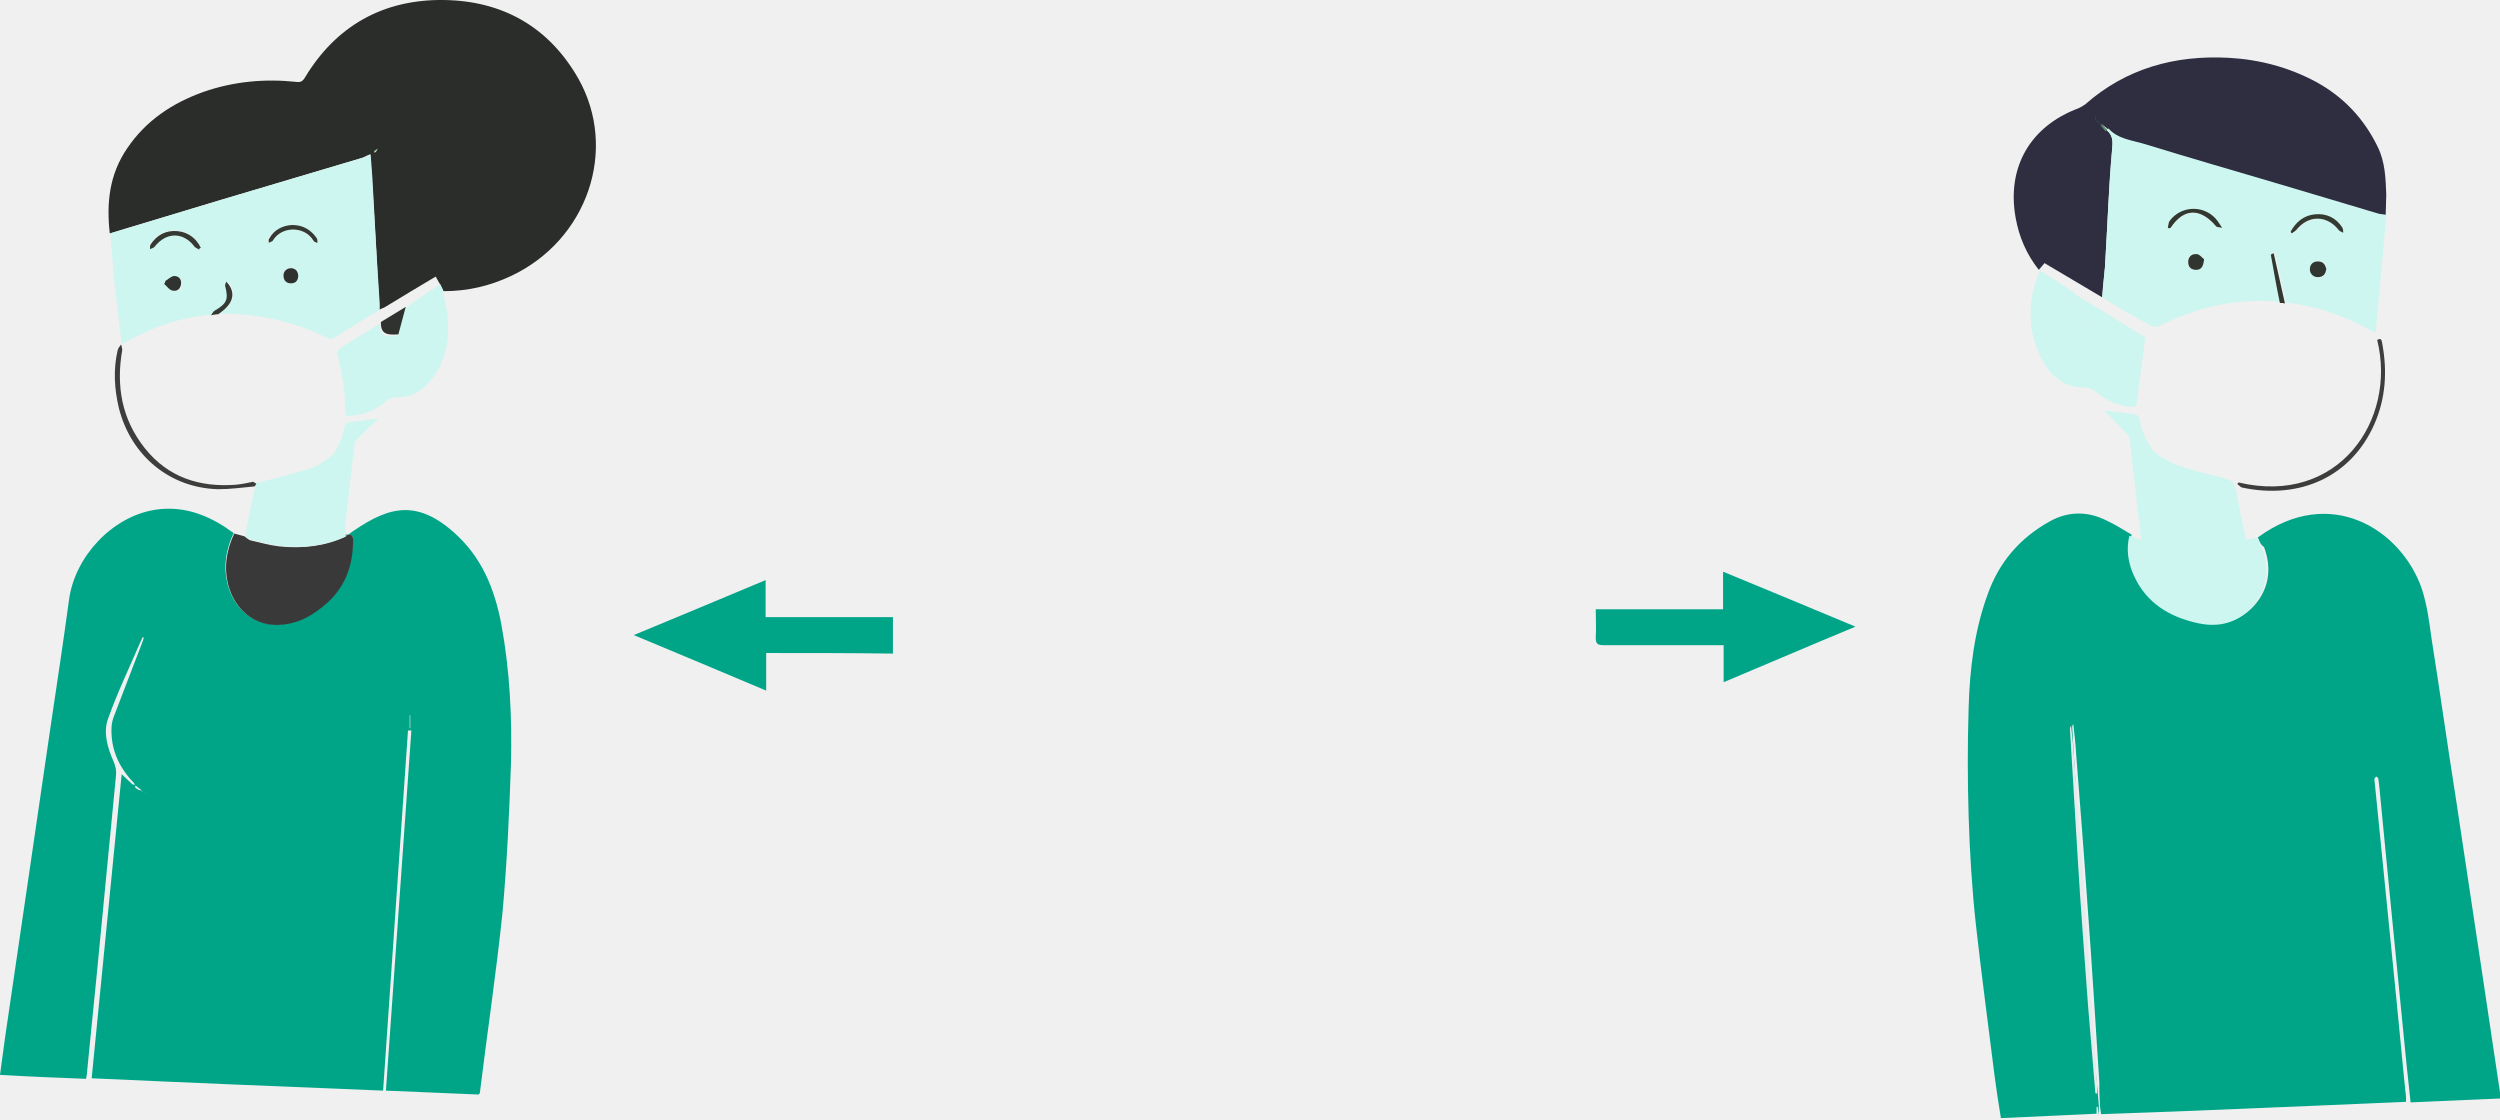
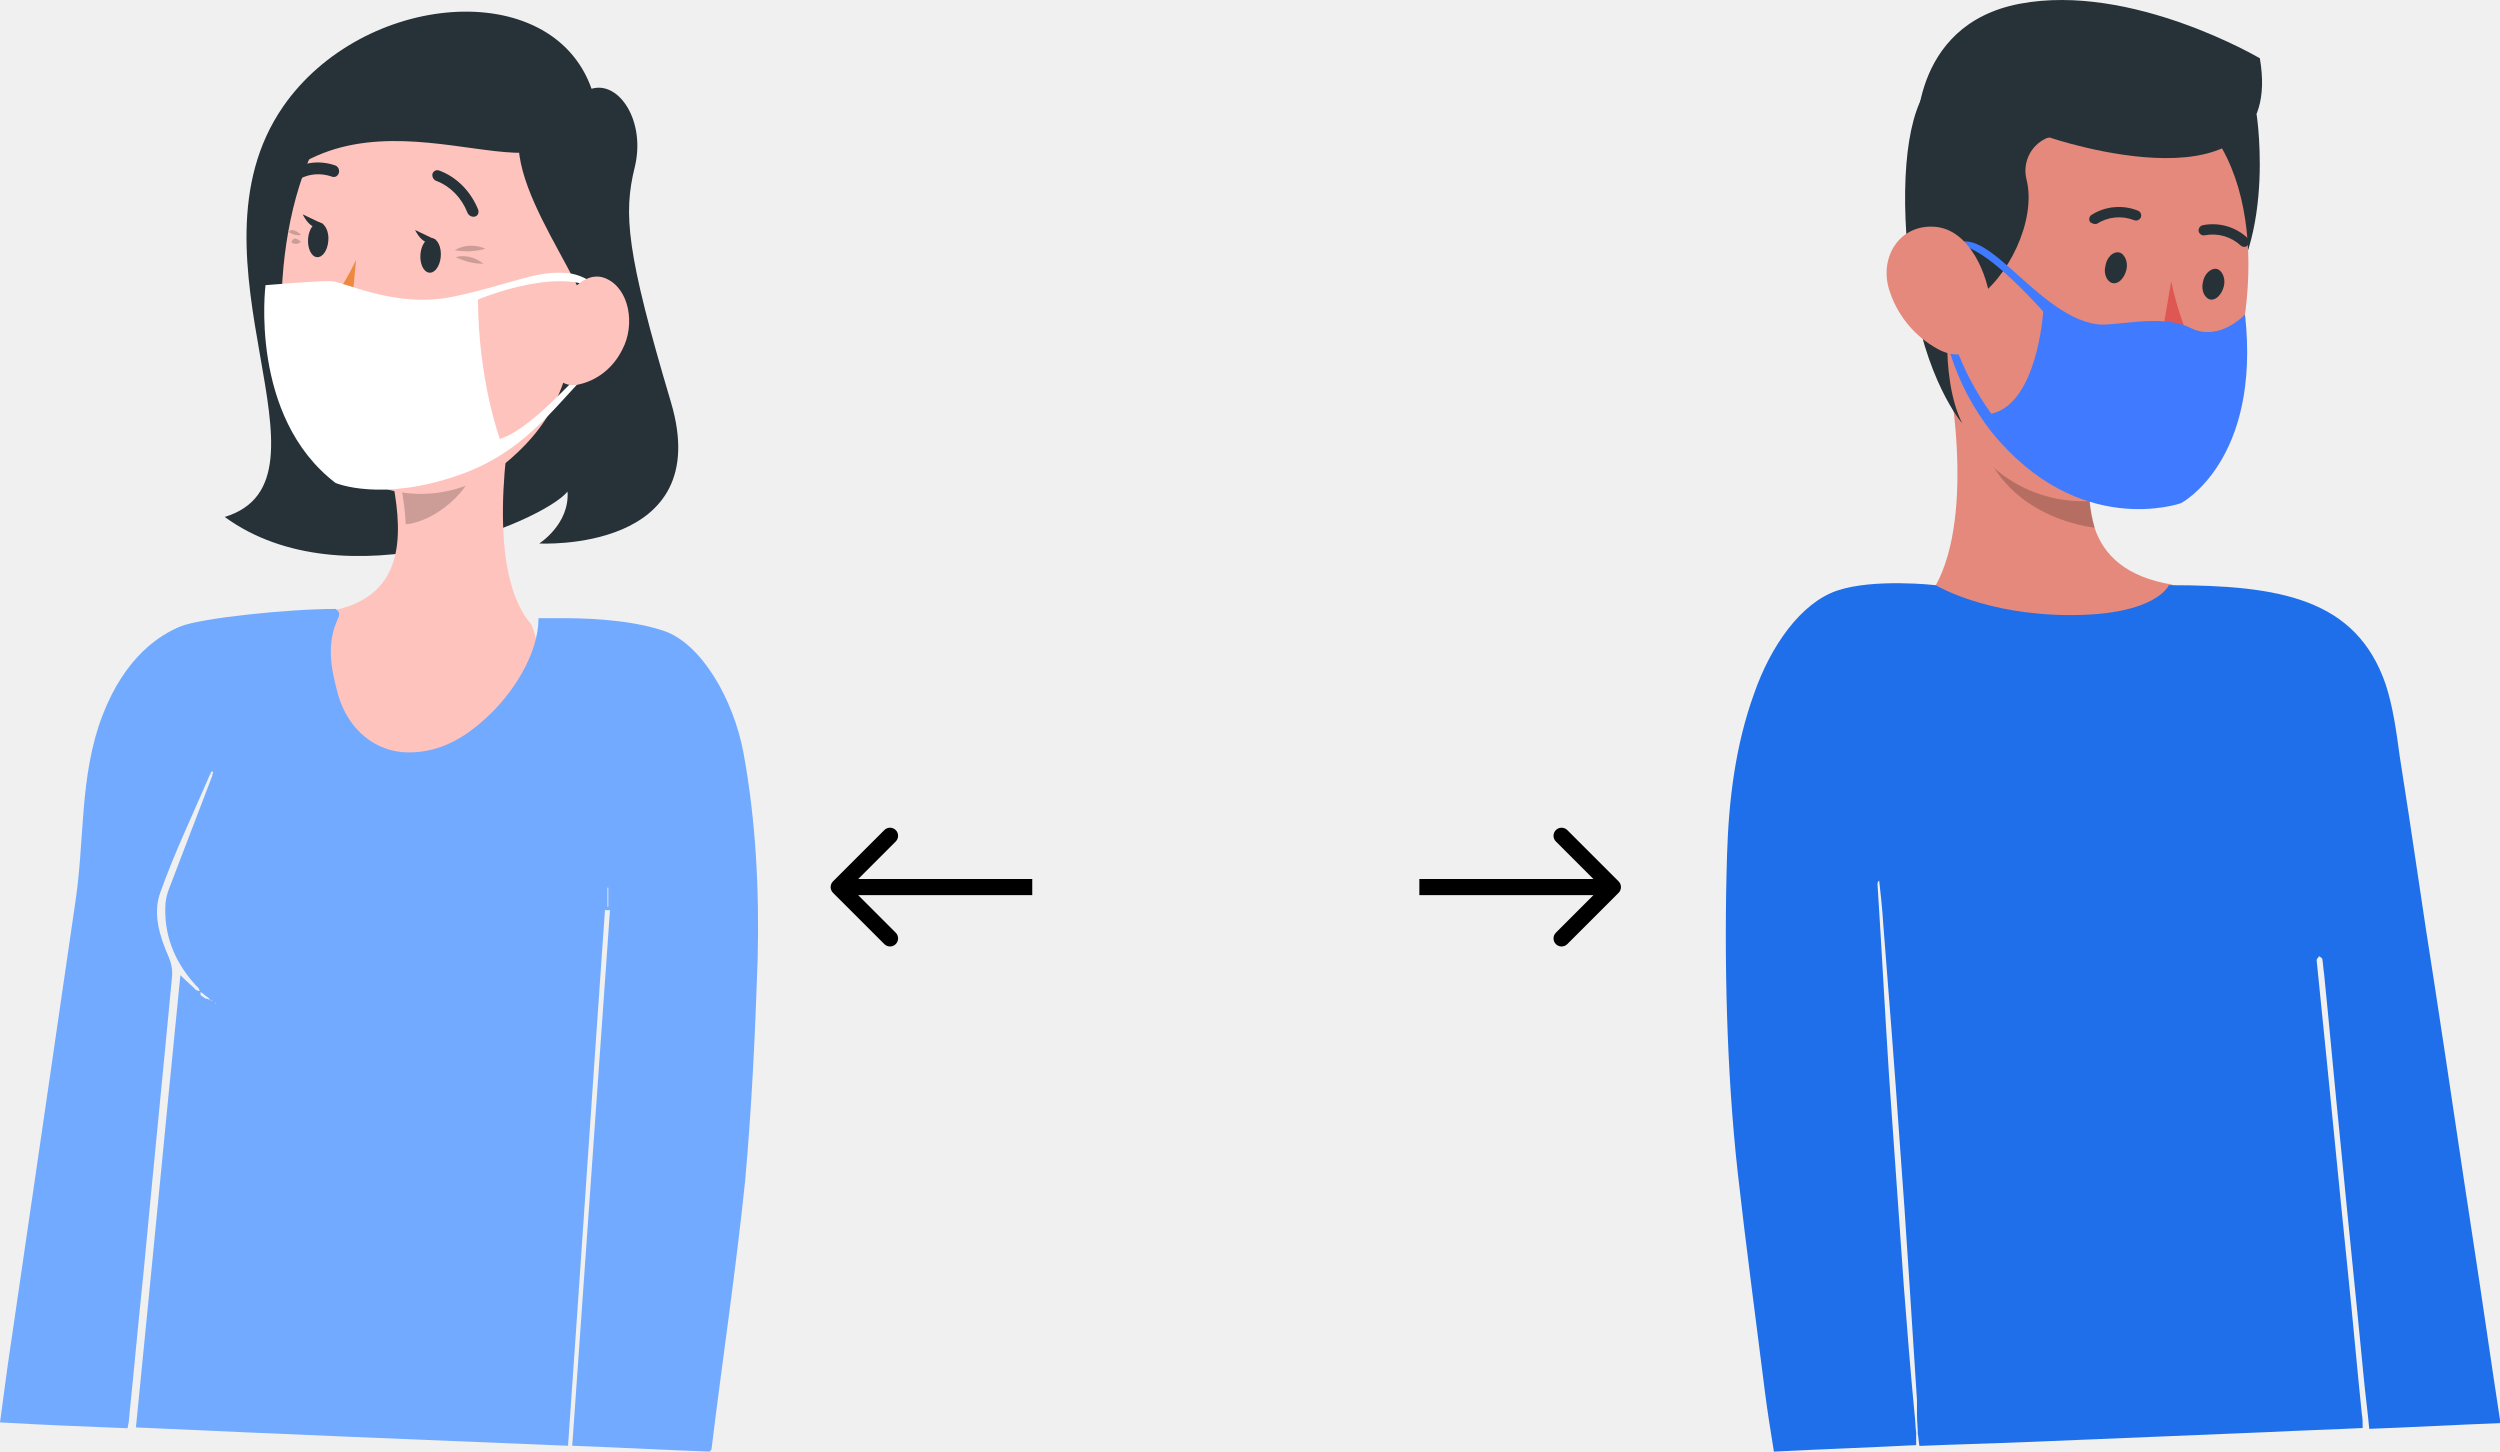
- <svg xmlns="http://www.w3.org/2000/svg" viewBox="0 0 192 86" fill="none">
-   <g clip-path="url(#clip0)">
-     <path d="M173.4 41.277C178.962 37.183 184.438 40.673 186.003 45.24C186.394 46.447 186.568 47.739 186.742 49.032C187.393 53.125 187.958 57.218 188.61 61.312C189.306 65.836 189.957 70.36 190.653 74.884C191.131 77.986 191.565 81.088 192.043 84.19C192.043 84.234 192.043 84.277 192.043 84.363C189.74 84.449 187.437 84.578 185.134 84.664C185.047 83.716 184.916 82.769 184.829 81.821C184.438 77.728 184.004 73.591 183.613 69.498C183.308 66.525 183.048 63.552 182.743 60.536C182.7 60.278 182.7 60.062 182.656 59.804C182.656 59.718 182.526 59.674 182.483 59.631C182.439 59.718 182.352 59.761 182.352 59.847C182.396 60.278 182.439 60.709 182.483 61.139C183.004 66.224 183.482 71.265 184.004 76.349C184.264 78.848 184.482 81.39 184.742 83.889C184.786 84.104 184.786 84.363 184.786 84.621C183.091 84.707 181.44 84.751 179.788 84.837C175.616 85.009 171.444 85.181 167.272 85.354C165.316 85.44 163.317 85.483 161.362 85.569C161.318 85.354 161.318 85.138 161.275 84.923C161.275 84.578 161.231 84.234 161.231 83.889C161.231 83.63 161.231 83.415 161.231 83.156C160.927 78.589 160.666 74.065 160.319 69.498C160.058 65.663 159.754 61.829 159.45 57.951C159.406 57.175 159.319 56.4 159.232 55.624C159.145 55.711 159.145 55.754 159.145 55.84C159.363 59.2 159.536 62.561 159.754 65.965C160.014 69.713 160.275 73.419 160.536 77.124C160.71 79.365 160.884 81.605 161.101 83.846C161.144 84.19 161.144 84.535 161.188 84.88C161.188 85.095 161.188 85.311 161.188 85.526C158.711 85.655 156.19 85.742 153.67 85.871C153.496 84.794 153.322 83.716 153.191 82.682C152.713 78.848 152.192 74.97 151.757 71.092C151.453 68.335 151.279 65.534 151.192 62.733C151.105 59.933 151.105 57.089 151.192 54.289C151.279 51.402 151.627 48.472 152.627 45.715C153.496 43.215 155.104 41.32 157.45 40.027C158.841 39.252 160.362 39.252 161.796 39.984C162.448 40.286 163.057 40.673 163.708 41.061C163.491 42.138 163.622 43.172 164.056 44.12C165.012 46.231 166.837 47.309 169.01 47.783C170.618 48.127 172.053 47.696 173.139 46.49C174.269 45.197 174.486 43.646 173.878 42.009C173.617 41.837 173.53 41.578 173.4 41.277Z" fill="#00A588" />
-     <path d="M26.727 41.061C29.422 39.165 31.681 38.088 34.81 40.846C36.983 42.742 37.983 45.197 38.504 47.955C39.156 51.488 39.33 55.064 39.243 58.64C39.113 62.475 38.939 66.267 38.591 70.101C38.113 74.712 37.418 79.322 36.853 83.932C36.853 83.975 36.809 83.975 36.766 84.061C34.419 83.975 32.029 83.846 29.639 83.76C30.291 74.539 30.942 65.319 31.594 56.098C31.508 56.098 31.421 56.098 31.334 56.098C30.682 65.319 30.073 74.496 29.422 83.76C21.99 83.458 14.559 83.156 7.04 82.812C7.823 75.013 8.561 67.258 9.344 59.459C9.648 59.761 9.909 59.976 10.169 60.234C10.213 60.234 10.256 60.278 10.343 60.278C10.343 60.234 10.3 60.191 10.3 60.148C9.17 58.985 8.518 57.606 8.561 55.969C8.561 55.624 8.648 55.236 8.779 54.935C9.517 52.996 10.256 51.1 10.995 49.161C10.995 49.075 11.039 49.032 11.039 48.946C10.995 48.946 10.995 48.946 10.952 48.946C10.908 48.989 10.908 49.075 10.865 49.118C9.995 51.143 9.039 53.125 8.301 55.193C7.909 56.271 8.257 57.434 8.735 58.511C8.866 58.813 8.952 59.2 8.909 59.545C8.431 64.629 7.909 69.757 7.431 74.841C7.171 77.297 6.953 79.752 6.693 82.251C6.693 82.424 6.649 82.639 6.606 82.855C4.433 82.769 2.26 82.682 0 82.553C0.13 81.562 0.261 80.614 0.391 79.666C1 75.53 1.608 71.351 2.216 67.215C2.781 63.337 3.346 59.502 3.911 55.624C4.389 52.436 4.867 49.248 5.302 46.059C5.737 42.785 8.561 39.725 11.821 39.165C13.863 38.821 15.688 39.424 17.383 40.544C17.557 40.673 17.731 40.803 17.948 40.932C17.34 42.224 17.123 43.56 17.514 44.982C18.035 46.792 19.469 47.955 21.164 47.955C22.772 47.955 24.033 47.222 25.163 46.188C26.553 44.939 27.075 43.302 27.075 41.449C27.118 41.277 27.075 41.018 26.727 41.061ZM10.865 60.752C10.908 60.752 10.952 60.795 10.995 60.795C10.952 60.752 10.952 60.752 10.865 60.752C10.865 60.665 10.778 60.622 10.734 60.579C10.647 60.536 10.56 60.45 10.517 60.407C10.473 60.364 10.43 60.364 10.387 60.321C10.387 60.364 10.387 60.407 10.387 60.493C10.473 60.536 10.56 60.622 10.647 60.665C10.734 60.665 10.821 60.709 10.865 60.752ZM31.464 55.926H31.508C31.508 55.581 31.508 55.28 31.508 54.935H31.464C31.464 55.28 31.464 55.581 31.464 55.926ZM11.169 60.924C11.169 60.924 11.169 60.881 11.169 60.924C11.212 60.881 11.169 60.881 11.169 60.881C11.169 60.881 11.125 60.881 11.169 60.924C11.125 60.924 11.169 60.924 11.169 60.924Z" fill="#00A588" />
-     <path d="M33.811 21.845C33.681 21.672 33.594 21.457 33.463 21.241C32.16 22.017 30.856 22.793 29.595 23.568C29.465 23.654 29.291 23.697 29.117 23.784C29.117 23.611 29.117 23.482 29.117 23.31C28.944 20.078 28.77 16.847 28.552 13.615C28.509 13.012 28.465 12.452 28.422 11.849C28.205 11.935 28.031 12.021 27.857 12.107C24.25 13.184 20.643 14.261 16.992 15.339C14.124 16.2 11.299 17.062 8.431 17.924C8.17 15.597 8.388 13.4 9.778 11.375C11.212 9.263 13.211 7.928 15.602 7.066C17.948 6.247 20.339 6.032 22.772 6.291C23.077 6.334 23.25 6.247 23.424 5.946C25.814 1.982 29.422 -0.043 34.028 -5.90543e-05C38.591 0.043 42.155 2.068 44.415 6.032C47.5 11.504 45.11 18.441 39.243 21.198C37.592 21.974 35.897 22.362 34.072 22.362C33.985 22.189 33.898 22.017 33.811 21.845ZM29.03 11.418C28.987 11.461 28.944 11.461 28.9 11.504C28.857 11.547 28.813 11.547 28.77 11.59C28.77 11.633 28.726 11.676 28.726 11.719C28.77 11.719 28.813 11.676 28.857 11.676C28.9 11.633 28.9 11.59 28.944 11.547C28.987 11.461 28.987 11.418 29.03 11.418C29.074 11.375 29.117 11.332 29.117 11.332C29.117 11.289 29.161 11.289 29.161 11.245C29.161 11.289 29.117 11.289 29.117 11.332C29.117 11.332 29.074 11.375 29.03 11.418Z" fill="#2B2D2B" />
-     <path d="M161.449 22.836C159.971 21.974 158.493 21.069 157.016 20.207C156.885 20.38 156.755 20.509 156.581 20.724C155.625 19.518 155.06 18.183 154.799 16.718C154.104 12.84 155.929 9.694 159.623 8.316C159.797 8.23 159.971 8.143 160.145 8.014C163.274 5.257 167.011 4.223 171.14 4.438C173.53 4.567 175.79 5.17 177.876 6.291C180.005 7.454 181.57 9.134 182.613 11.289C183.178 12.452 183.221 13.701 183.265 14.951C183.265 15.468 183.221 16.028 183.221 16.545C183.048 16.502 182.83 16.502 182.656 16.459C180.005 15.684 177.354 14.908 174.703 14.089C171.357 13.098 168.011 12.15 164.708 11.116C163.752 10.815 162.622 10.729 161.883 9.91C161.709 9.781 161.536 9.651 161.362 9.479C161.318 9.436 161.275 9.393 161.275 9.393C161.231 9.35 161.188 9.307 161.188 9.307C161.144 9.264 161.101 9.221 161.101 9.221C161.057 9.177 161.014 9.134 160.971 9.091V9.048C160.971 9.048 160.971 9.048 160.927 9.048C160.927 9.048 160.927 9.048 160.971 9.091C161.014 9.134 161.057 9.177 161.101 9.221C161.144 9.264 161.188 9.307 161.188 9.307C161.231 9.35 161.275 9.393 161.275 9.393C161.318 9.436 161.362 9.479 161.362 9.479C161.492 9.651 161.666 9.824 161.796 9.996C162.187 10.298 162.274 10.729 162.231 11.203C162.144 12.15 162.1 13.098 162.014 14.089C161.883 16.201 161.796 18.355 161.666 20.466C161.579 21.285 161.492 22.06 161.449 22.836Z" fill="#2F2E41" />
-     <path d="M161.449 22.836C161.536 22.06 161.579 21.285 161.666 20.466C161.796 18.355 161.883 16.2 162.014 14.089C162.057 13.141 162.144 12.193 162.231 11.202C162.274 10.728 162.188 10.341 161.796 9.996C161.84 9.953 161.883 9.91 161.927 9.867C162.666 10.685 163.752 10.771 164.752 11.073C168.098 12.107 171.401 13.055 174.747 14.046C177.398 14.822 180.049 15.64 182.7 16.416C182.874 16.459 183.091 16.459 183.265 16.502C183.004 19.475 182.743 22.491 182.439 25.593C180.266 24.301 177.963 23.525 175.573 23.223C175.269 21.931 175.008 20.681 174.704 19.346C174.53 19.432 174.443 19.475 174.486 19.475C174.704 20.724 174.964 21.974 175.182 23.18C171.922 22.879 168.837 23.525 165.925 24.99C165.621 25.119 165.403 25.162 165.143 24.99C163.839 24.301 162.622 23.568 161.449 22.836ZM175.92 17.795C175.964 17.838 176.007 17.924 176.051 17.967C176.181 17.881 176.312 17.795 176.398 17.708C177.311 16.545 178.745 16.502 179.658 17.708C179.745 17.795 179.919 17.838 180.006 17.924C179.962 17.795 180.006 17.579 179.919 17.493C179.441 16.761 178.702 16.416 177.833 16.502C176.92 16.545 176.312 17.062 175.92 17.795ZM166.49 17.493C166.577 17.493 166.62 17.493 166.707 17.536C167.75 16.028 168.967 15.985 170.184 17.407C170.227 17.493 170.401 17.45 170.662 17.536C170.488 17.277 170.401 17.105 170.314 17.019C169.402 15.77 167.533 15.77 166.62 17.019C166.533 17.105 166.533 17.321 166.49 17.493ZM169.271 19.906C169.141 19.82 168.924 19.561 168.663 19.518C168.272 19.475 168.054 19.733 168.011 20.121C168.011 20.509 168.272 20.724 168.619 20.724C169.054 20.681 169.228 20.466 169.271 19.906ZM178.658 20.638C178.615 20.337 178.441 20.078 178.05 20.078C177.659 20.078 177.441 20.337 177.441 20.681C177.441 21.026 177.659 21.285 178.05 21.285C178.354 21.328 178.615 21.112 178.658 20.638Z" fill="#CCF6EF" />
-     <path d="M8.474 17.924C11.343 17.062 14.167 16.2 17.036 15.339C20.643 14.261 24.25 13.184 27.9 12.107C28.074 12.064 28.248 11.978 28.465 11.849C28.509 12.452 28.552 13.055 28.596 13.615C28.77 16.847 28.943 20.078 29.161 23.31C29.161 23.482 29.161 23.611 29.161 23.784C27.987 24.516 26.77 25.248 25.597 25.981C25.51 26.024 25.293 26.024 25.163 25.981C22.555 24.645 19.774 24.085 16.862 24.085C17.079 23.913 17.34 23.74 17.514 23.525C18.079 22.922 18.035 22.232 17.47 21.586C17.427 21.715 17.34 21.845 17.383 21.931C17.644 22.965 17.514 23.267 16.558 23.827C16.427 23.913 16.384 24.042 16.297 24.171C13.95 24.344 11.821 25.076 9.778 26.196C9.648 26.282 9.517 26.326 9.344 26.412C9.213 25.205 9.039 23.956 8.909 22.749C8.735 21.155 8.605 19.518 8.474 17.924ZM15.297 19.173C15.341 19.13 15.341 19.087 15.384 19.001C15.037 18.268 14.428 17.794 13.602 17.708C12.733 17.622 12.038 18.01 11.517 18.742C11.473 18.829 11.473 19.001 11.473 19.087C11.603 19.044 11.734 19.001 11.821 18.915C12.733 17.794 14.037 17.794 14.906 18.915C14.993 19.044 15.167 19.087 15.297 19.173ZM22.425 17.277C21.642 17.321 21.034 17.665 20.599 18.312C20.556 18.398 20.599 18.527 20.556 18.656C20.686 18.613 20.817 18.57 20.86 18.484C21.512 17.364 23.294 17.321 23.989 18.484C24.032 18.57 24.206 18.57 24.293 18.656C24.293 18.527 24.337 18.398 24.25 18.312C23.902 17.665 23.294 17.321 22.425 17.277ZM12.69 21.586C12.69 21.672 12.69 21.759 12.69 21.845C12.907 22.017 13.081 22.276 13.342 22.362C13.689 22.448 13.95 22.189 13.994 21.845C14.037 21.5 13.776 21.198 13.472 21.241C13.168 21.198 12.951 21.414 12.69 21.586ZM22.903 21.241C22.903 20.854 22.729 20.638 22.381 20.595C21.99 20.552 21.773 20.767 21.773 21.155C21.773 21.5 21.99 21.715 22.338 21.759C22.685 21.759 22.859 21.586 22.903 21.241Z" fill="#CCF6EF" />
-     <path d="M173.4 41.276C173.487 41.535 173.574 41.837 173.704 42.095C174.356 43.732 174.095 45.283 172.965 46.576C171.879 47.826 170.445 48.213 168.837 47.869C166.62 47.395 164.838 46.318 163.882 44.206C163.448 43.258 163.274 42.224 163.535 41.147C163.839 41.233 164.1 41.363 164.447 41.492C164.143 38.778 163.839 36.149 163.535 33.521C163.708 33.607 163.882 33.693 164.056 33.823C164.491 34.081 164.969 34.383 165.403 34.641C165.447 34.684 165.49 34.727 165.534 34.77C166.968 35.891 168.75 36.192 170.445 36.623C171.531 36.925 171.531 36.882 171.792 38.002C172.009 39.165 172.226 40.285 172.487 41.449C172.791 41.406 173.096 41.32 173.4 41.276Z" fill="#CCF6EF" />
-     <path d="M58.843 50.152C58.843 51.143 58.843 52.048 58.843 53.039C55.453 51.617 52.107 50.195 48.674 48.773C52.107 47.352 55.41 45.973 58.799 44.551C58.799 45.542 58.799 46.447 58.799 47.395C62.102 47.395 65.318 47.395 68.578 47.395C68.578 48.343 68.578 49.247 68.578 50.195C65.318 50.152 62.102 50.152 58.843 50.152Z" fill="#00A588" />
-     <path d="M142.501 48.127C139.067 49.549 135.765 50.971 132.375 52.393C132.375 51.402 132.375 50.497 132.375 49.549C132.114 49.549 131.94 49.549 131.766 49.549C128.898 49.549 126.03 49.549 123.162 49.549C122.727 49.549 122.553 49.463 122.553 48.989C122.597 48.257 122.553 47.567 122.553 46.792C125.813 46.792 129.072 46.792 132.331 46.792C132.331 45.844 132.331 44.939 132.331 43.905C135.765 45.327 139.111 46.705 142.501 48.127Z" fill="#00A588" />
-     <path d="M161.449 23.87C162.579 24.559 163.709 25.292 164.752 25.895C164.534 27.704 164.317 29.428 164.056 31.238C162.883 31.281 161.84 30.85 160.884 30.031C160.71 29.902 160.449 29.773 160.232 29.773C158.276 29.816 157.233 28.609 156.538 27.015C155.669 24.947 155.799 22.836 156.668 20.768C157.581 21.328 158.45 21.931 159.319 22.491C159.363 22.534 159.406 22.577 159.45 22.663C159.623 23.396 159.797 24.128 159.971 24.904C161.623 24.645 161.275 24.861 161.449 23.87Z" fill="#CCF6EF" />
-     <path d="M26.727 41.061C27.075 41.018 27.118 41.233 27.118 41.492C27.118 43.301 26.597 44.939 25.206 46.231C24.076 47.265 22.816 47.998 21.208 47.998C19.513 47.998 18.079 46.835 17.557 45.025C17.166 43.603 17.384 42.267 17.992 40.975C18.253 41.061 18.513 41.104 18.774 41.19C18.905 41.276 19.078 41.449 19.209 41.492C19.948 41.664 20.73 41.88 21.469 41.966C23.207 42.138 24.902 41.966 26.51 41.233C26.597 41.147 26.684 41.104 26.727 41.061Z" fill="#393939" />
-     <path d="M33.811 21.845C33.898 22.017 33.985 22.189 34.028 22.405C34.159 23.051 34.332 23.697 34.376 24.387C34.55 26.153 34.202 27.791 33.072 29.212C32.42 30.031 31.595 30.548 30.465 30.505C30.16 30.505 29.9 30.591 29.639 30.807C28.813 31.582 27.64 31.97 26.553 31.927C26.51 31.151 26.51 30.376 26.38 29.6C26.293 28.825 26.119 28.092 25.945 27.317C25.901 27.058 25.901 26.886 26.162 26.713C27.162 26.11 28.161 25.464 29.161 24.861C29.161 25.723 29.465 25.895 30.508 25.809C30.682 25.076 30.899 24.387 31.073 23.697C32.029 23.008 32.942 22.405 33.811 21.845Z" fill="#CCF6EF" />
-     <path d="M26.553 41.19C24.945 41.923 23.25 42.138 21.512 41.923C20.73 41.837 19.991 41.621 19.252 41.449C19.078 41.406 18.948 41.276 18.818 41.147C19.078 39.855 19.339 38.605 19.6 37.313C19.643 37.226 19.687 37.14 19.73 37.097C21.164 36.709 22.642 36.365 24.033 35.891C24.598 35.718 25.032 35.288 25.554 34.943C25.727 34.9 25.901 34.857 26.032 34.727C26.466 34.469 26.858 34.167 27.249 33.866C26.988 36.02 26.77 38.174 26.51 40.372C26.466 40.587 26.553 40.803 26.597 41.018C26.553 41.147 26.553 41.147 26.553 41.19Z" fill="#CCF6EF" />
-     <path d="M171.922 37.054C179.571 38.864 184.091 32.272 182.569 26.11C182.917 25.895 182.917 26.196 182.961 26.412C183.352 28.523 183.221 30.591 182.352 32.573C180.57 36.623 176.616 38.39 172.183 37.442C172.053 37.399 171.966 37.27 171.835 37.183C171.835 37.14 171.879 37.097 171.922 37.054Z" fill="#3D3E3C" />
-     <path d="M19.687 37.14C19.643 37.226 19.6 37.312 19.556 37.356C18.644 37.442 17.688 37.571 16.775 37.571C13.038 37.485 10.039 34.986 9.126 31.324C8.779 29.859 8.692 28.351 9.039 26.886C9.083 26.713 9.213 26.584 9.3 26.455C9.344 26.584 9.387 26.756 9.387 26.886C8.909 29.643 9.344 32.185 11.126 34.426C12.907 36.666 15.341 37.442 18.122 37.226C18.557 37.183 18.991 37.097 19.383 37.011C19.47 36.968 19.556 37.097 19.687 37.14Z" fill="#3D3E3C" />
-     <path d="M165.403 34.641C164.969 34.383 164.491 34.081 164.056 33.823C163.882 33.736 163.708 33.607 163.534 33.521C163.274 33.263 163.056 33.004 162.796 32.745C162.405 32.358 162.013 31.927 161.579 31.539C162.448 31.625 163.23 31.711 164.056 31.841C164.143 31.841 164.273 32.056 164.317 32.142C164.447 33.09 164.838 33.909 165.403 34.641Z" fill="#CCF6EF" />
-     <path d="M27.205 33.952C26.814 34.254 26.379 34.512 25.988 34.814C25.858 34.9 25.684 34.943 25.51 35.029C25.988 34.34 26.336 33.564 26.466 32.745C26.466 32.659 26.597 32.487 26.684 32.444C27.422 32.358 28.161 32.272 29.074 32.142C28.378 32.789 27.77 33.349 27.205 33.952Z" fill="#CCF6EF" />
-     <path d="M161.449 23.87C161.275 24.861 161.622 24.645 159.971 24.904C159.797 24.171 159.623 23.439 159.449 22.663C160.101 23.051 160.797 23.482 161.449 23.87Z" fill="#CCF6EF" />
-     <path d="M31.16 23.568C30.986 24.258 30.769 24.99 30.595 25.679C29.552 25.765 29.248 25.55 29.248 24.731C29.899 24.344 30.508 23.956 31.16 23.568Z" fill="#2F322F" />
-     <path d="M175.095 23.267C174.834 22.017 174.616 20.768 174.399 19.561C174.399 19.561 174.486 19.518 174.616 19.432C174.921 20.724 175.181 22.017 175.486 23.31C175.355 23.267 175.225 23.267 175.095 23.267Z" fill="#313830" />
-     <path d="M16.21 24.214C16.297 24.085 16.384 23.913 16.471 23.87C17.427 23.309 17.557 23.008 17.296 21.974C17.253 21.888 17.34 21.758 17.383 21.629C17.992 22.275 17.992 22.965 17.427 23.568C17.253 23.784 16.992 23.956 16.775 24.128C16.645 24.128 16.427 24.171 16.21 24.214Z" fill="#343933" />
-     <path d="M161.014 85.655C161.014 85.44 161.014 85.225 161.014 85.009C161.058 85.009 161.101 85.009 161.101 85.009C161.145 85.225 161.145 85.44 161.188 85.655C161.145 85.655 161.101 85.655 161.014 85.655Z" fill="#E6ECEC" />
-     <path d="M26.553 41.19C26.553 41.147 26.553 41.104 26.553 41.061C26.64 41.061 26.684 41.061 26.77 41.018C26.684 41.104 26.597 41.147 26.553 41.19Z" fill="#4B776A" />
-     <path d="M159.449 22.663C159.406 22.62 159.363 22.577 159.319 22.491C159.363 22.577 159.406 22.62 159.449 22.663Z" fill="#366967" />
-     <path d="M165.534 34.771C165.49 34.727 165.447 34.684 165.403 34.641C165.447 34.684 165.49 34.727 165.534 34.771Z" fill="#72BD73" />
-     <path d="M160.927 83.975C160.753 81.734 160.536 79.494 160.362 77.253C160.101 73.548 159.797 69.799 159.58 66.094C159.363 62.733 159.189 59.373 158.971 55.969C158.971 55.926 158.971 55.84 159.058 55.753C159.145 56.529 159.232 57.304 159.276 58.08C159.58 61.915 159.884 65.749 160.145 69.627C160.449 74.194 160.753 78.718 161.057 83.285C161.057 83.544 161.057 83.759 161.057 84.018C161.057 83.975 161.014 83.975 160.927 83.975Z" fill="#E6ECEC" />
-     <path d="M29.161 11.289C29.161 11.245 29.204 11.245 29.204 11.202C29.161 11.245 29.161 11.289 29.161 11.289Z" fill="#7CA97C" />
-     <path d="M28.857 11.633C28.813 11.633 28.77 11.676 28.726 11.676C28.726 11.633 28.77 11.59 28.77 11.547C28.813 11.59 28.813 11.59 28.857 11.633Z" fill="#7CA97C" />
-     <path d="M28.943 11.504C28.9 11.547 28.9 11.59 28.856 11.633L28.813 11.59C28.813 11.547 28.856 11.504 28.943 11.504C28.9 11.461 28.943 11.504 28.943 11.504Z" fill="#7CA97C" />
-     <path d="M29.03 11.418C28.987 11.461 28.943 11.504 28.943 11.547L28.9 11.504C28.943 11.461 28.987 11.418 29.03 11.418Z" fill="#7CA97C" />
-     <path d="M29.161 11.289C29.117 11.332 29.074 11.375 29.074 11.375C29.074 11.375 29.117 11.332 29.161 11.289Z" fill="#7CA97C" />
-     <path d="M161.84 9.953C161.796 9.996 161.753 10.039 161.709 10.082C161.579 9.91 161.405 9.738 161.275 9.565C161.492 9.651 161.666 9.824 161.84 9.953Z" fill="#55976B" />
-     <path d="M161.231 9.436C161.275 9.479 161.318 9.522 161.318 9.522C161.275 9.522 161.231 9.479 161.231 9.436Z" fill="#55976B" />
-     <path d="M161.101 9.307C161.145 9.35 161.188 9.393 161.188 9.393C161.188 9.393 161.145 9.393 161.101 9.307C161.101 9.35 161.101 9.307 161.101 9.307Z" fill="#55976B" />
-     <path d="M161.014 9.22C160.97 9.177 160.927 9.134 160.927 9.134C160.927 9.177 160.97 9.177 161.014 9.22Z" fill="#55976B" />
-     <path d="M161.101 9.35C161.058 9.307 161.014 9.263 161.014 9.263C161.058 9.263 161.101 9.307 161.101 9.35C161.101 9.307 161.101 9.35 161.101 9.35Z" fill="#55976B" />
-     <path d="M175.92 17.795C176.312 17.062 176.92 16.545 177.789 16.459C178.658 16.373 179.397 16.718 179.875 17.45C179.962 17.579 179.962 17.752 179.962 17.881C179.832 17.795 179.658 17.752 179.614 17.665C178.702 16.502 177.268 16.502 176.355 17.665C176.268 17.752 176.138 17.838 176.007 17.924C176.007 17.924 175.964 17.881 175.92 17.795Z" fill="#323A31" />
-     <path d="M166.49 17.493C166.533 17.321 166.533 17.105 166.62 16.976C167.533 15.726 169.401 15.726 170.314 16.976C170.401 17.105 170.488 17.235 170.662 17.493C170.401 17.45 170.227 17.45 170.184 17.364C168.967 15.942 167.707 15.985 166.707 17.493C166.62 17.536 166.533 17.536 166.49 17.493Z" fill="#313830" />
-     <path d="M169.271 19.906C169.228 20.466 169.054 20.724 168.663 20.724C168.272 20.724 168.054 20.509 168.054 20.121C168.054 19.733 168.315 19.475 168.706 19.518C168.924 19.518 169.097 19.777 169.271 19.906Z" fill="#30352F" />
-     <path d="M178.658 20.638C178.615 21.069 178.397 21.285 178.006 21.285C177.659 21.285 177.398 21.026 177.398 20.681C177.398 20.337 177.615 20.078 178.006 20.078C178.441 20.078 178.571 20.337 178.658 20.638Z" fill="#30352F" />
-     <path d="M15.297 19.173C15.167 19.087 15.037 19.044 14.95 18.958C14.081 17.795 12.777 17.795 11.864 18.958C11.777 19.044 11.647 19.087 11.517 19.13C11.517 19.001 11.517 18.872 11.56 18.786C12.038 18.053 12.733 17.665 13.646 17.752C14.472 17.838 15.08 18.312 15.428 19.044C15.341 19.044 15.297 19.087 15.297 19.173Z" fill="#343933" />
-     <path d="M22.424 17.278C23.294 17.278 23.902 17.665 24.337 18.312C24.38 18.398 24.38 18.57 24.38 18.656C24.25 18.613 24.119 18.57 24.076 18.484C23.381 17.321 21.599 17.364 20.947 18.484C20.904 18.57 20.73 18.57 20.643 18.656C20.643 18.527 20.599 18.398 20.686 18.312C21.034 17.665 21.686 17.321 22.424 17.278Z" fill="#343933" />
-     <path d="M12.69 21.586C12.907 21.457 13.168 21.198 13.385 21.198C13.733 21.198 13.95 21.457 13.907 21.802C13.863 22.146 13.646 22.405 13.255 22.319C12.994 22.276 12.82 21.974 12.603 21.802C12.69 21.715 12.69 21.672 12.69 21.586Z" fill="#30332F" />
-     <path d="M22.903 21.241C22.859 21.586 22.685 21.759 22.338 21.759C21.99 21.759 21.773 21.543 21.773 21.155C21.773 20.811 22.034 20.595 22.381 20.595C22.729 20.638 22.903 20.854 22.903 21.241Z" fill="#2E312D" />
-   </g>
-   <defs>
-     <clipPath id="clip0">
-       <rect width="192" height="86" fill="white" />
-     </clipPath>
-   </defs>
+ <svg xmlns="http://www.w3.org/2000/svg" viewBox="0 0 155 90" fill="none">
+   <path d="M17.556 6.603C11.004 16.091 21.489 29.735 13.932 32.051C21.387 37.48 33.655 32.357 35.187 30.479C35.324 32.5 33.432 33.696 33.432 33.696C33.432 33.696 44.383 34.296 41.598 24.935C38.813 15.574 38.65 13.241 39.352 10.376C40.054 7.511 38.375 4.991 36.676 5.504C34.193 -1.526 22.486 -0.507 17.556 6.603Z" fill="#263238" />
+   <path d="M32.158 23.396C31.243 27.69 30.215 35.569 32.927 38.696C32.927 38.696 37.15 46.918 19.206 48.776C14.002 39.916 20.529 37.876 20.529 37.876C25.012 37.014 25.007 33.406 24.371 29.973L32.158 23.396Z" fill="#FFC3BD" />
+   <path opacity="0.2" d="M29.513 26.152L24.844 30.061C25.014 30.872 25.118 31.69 25.156 32.505C26.879 32.378 29.295 30.458 29.536 28.521C29.663 27.752 29.656 26.948 29.513 26.152Z" fill="black" />
+   <path d="M36.47 15.29C35.525 22.269 35.267 25.249 31.715 28.394C26.373 33.115 18.669 29.915 17.671 22.671C16.769 16.149 18.459 5.833 25.018 3.942C26.409 3.48 27.925 3.45 29.41 3.855C30.896 4.259 32.295 5.083 33.464 6.241C34.633 7.399 35.528 8.849 36.056 10.441C36.585 12.032 36.727 13.706 36.47 15.29Z" fill="#FFC3BD" />
+   <path d="M33.01 6.243C29.781 10.154 36.575 17.155 36.789 20.629C40.772 15.26 38.205 1.565 33.01 6.243Z" fill="#263238" />
+   <path d="M35.35 5.982C35.874 13.914 24.917 4.983 17.504 10.957C18.163 4.702 27.683 -1.66 35.35 5.982Z" fill="#263238" />
+   <path opacity="0.2" d="M28.19 15.511C28.476 15.345 28.792 15.252 29.12 15.236C29.449 15.221 29.784 15.284 30.105 15.421C29.49 15.597 28.84 15.628 28.19 15.511Z" fill="black" />
+   <path opacity="0.2" d="M28.253 15.94C28.536 15.866 28.837 15.864 29.135 15.936C29.432 16.007 29.719 16.149 29.974 16.352C29.393 16.357 28.805 16.216 28.253 15.94Z" fill="black" />
+   <path opacity="0.2" d="M18.678 14.568C18.678 14.568 18.145 14.036 17.897 14.383C18.137 14.55 18.416 14.617 18.678 14.568Z" fill="black" />
+   <path opacity="0.2" d="M18.651 14.995C18.651 14.995 18.209 14.512 18.065 15.038C18.161 15.098 18.269 15.126 18.373 15.118C18.478 15.111 18.575 15.068 18.651 14.995Z" fill="black" />
+   <path d="M27.327 15.93C27.267 16.518 26.948 16.957 26.596 16.903C26.245 16.849 26.016 16.331 26.069 15.744C26.122 15.157 26.448 14.718 26.8 14.771C27.151 14.825 27.38 15.343 27.327 15.93Z" fill="#263238" />
+   <path d="M20.353 14.962C20.301 15.557 19.974 15.988 19.631 15.942C19.288 15.896 19.051 15.37 19.103 14.776C19.155 14.181 19.483 13.757 19.826 13.803C20.169 13.85 20.42 14.414 20.353 14.962Z" fill="#263238" />
+   <path d="M20.05 13.901L18.767 13.29C18.767 13.29 19.349 14.559 20.05 13.901Z" fill="#263238" />
+   <path d="M22.076 16.114C21.473 17.393 20.716 18.566 19.823 19.602C20.081 19.857 20.383 20.05 20.705 20.164C21.028 20.279 21.363 20.313 21.684 20.264L22.076 16.114Z" fill="#ED893E" />
+   <path d="M37.574 18.437C37.288 17.984 36.889 17.603 36.419 17.334C35.95 17.066 35.428 16.92 34.908 16.912C33.055 16.835 31.691 17.621 28.131 18.387C24.571 19.152 21.355 17.46 20.53 17.431C19.706 17.401 16.462 17.68 16.462 17.68C16.462 17.68 15.423 25.824 20.802 29.942C20.802 29.942 23.618 31.16 28.51 29.436C33.403 27.712 35.185 23.808 37.456 22.354C36.978 23.873 36.69 22.465 35.575 23.577C34.461 24.689 32.535 26.723 30.993 27.218C30.993 27.218 29.655 23.593 29.636 18.579C29.608 18.572 35.479 16.104 37.574 18.437Z" fill="white" />
+   <path d="M38.589 21.659C38.304 22.24 37.904 22.737 37.414 23.116C36.925 23.496 36.358 23.751 35.749 23.864C34.235 24.073 33.642 22.106 34.2 20.312C34.673 18.669 36.102 16.633 37.564 17.265C39.026 17.896 39.399 20.128 38.589 21.659Z" fill="#FFC3BD" />
+   <path d="M29.17 13.392C29.127 13.371 29.088 13.34 29.055 13.303C29.021 13.265 28.995 13.221 28.976 13.173C28.802 12.728 28.542 12.322 28.214 11.985C27.887 11.648 27.501 11.389 27.086 11.229C27.043 11.219 27.001 11.199 26.963 11.171C26.925 11.143 26.892 11.107 26.866 11.066C26.84 11.025 26.822 10.979 26.812 10.932C26.802 10.885 26.8 10.837 26.808 10.791C26.834 10.699 26.893 10.626 26.972 10.586C27.051 10.546 27.144 10.541 27.232 10.574C27.76 10.767 28.252 11.086 28.671 11.507C29.09 11.928 29.424 12.44 29.648 13.003C29.663 13.049 29.67 13.097 29.667 13.144C29.665 13.192 29.653 13.237 29.634 13.277C29.614 13.317 29.586 13.351 29.552 13.377C29.518 13.403 29.479 13.421 29.437 13.429C29.35 13.449 29.256 13.436 29.17 13.392Z" fill="#263238" />
+   <path d="M17.916 11.433C17.874 11.425 17.833 11.408 17.796 11.383C17.758 11.358 17.724 11.325 17.697 11.287C17.644 11.202 17.622 11.1 17.634 11.005C17.647 10.909 17.693 10.826 17.764 10.775C18.177 10.43 18.666 10.204 19.192 10.115C19.718 10.026 20.268 10.076 20.799 10.261C20.841 10.279 20.88 10.306 20.914 10.34C20.947 10.375 20.975 10.417 20.994 10.462C21.013 10.508 21.023 10.557 21.024 10.606C21.026 10.654 21.017 10.702 21 10.744C20.969 10.835 20.908 10.906 20.828 10.944C20.749 10.981 20.656 10.983 20.569 10.949C20.148 10.805 19.713 10.769 19.297 10.843C18.881 10.918 18.497 11.101 18.173 11.379C18.1 11.434 18.008 11.453 17.916 11.433Z" fill="#263238" />
+   <path d="M27.017 14.87L25.733 14.259C25.733 14.259 26.311 15.496 27.017 14.87Z" fill="#263238" />
+   <path d="M34.94 38.328C35.717 38.328 38.822 38.328 41.152 39.111C43.481 39.893 45.467 43.34 46.091 46.651C46.871 50.893 47.079 55.186 46.975 59.48C46.819 64.084 46.611 68.636 46.195 73.24C45.623 78.775 44.79 84.31 44.114 89.845C44.114 89.897 44.062 89.897 44.01 90C41.201 89.897 38.34 89.741 35.478 89.638C36.259 78.568 37.039 67.498 37.819 56.428C37.715 56.428 37.611 56.428 37.507 56.428C36.727 67.498 35.999 78.516 35.218 89.638C26.323 89.276 17.427 88.914 8.427 88.5C9.364 79.137 10.248 69.826 11.184 60.462C11.549 60.825 11.861 61.083 12.173 61.394C12.225 61.394 12.277 61.445 12.381 61.445C12.381 61.394 12.329 61.342 12.329 61.29C10.976 59.894 10.196 58.238 10.248 56.272C10.248 55.859 10.352 55.393 10.508 55.031C11.393 52.703 12.277 50.427 13.161 48.099C13.161 47.996 13.213 47.944 13.213 47.841C13.161 47.841 13.161 47.841 13.109 47.841C13.057 47.892 13.057 47.996 13.005 48.047C11.965 50.479 10.82 52.858 9.936 55.341C9.468 56.635 9.884 58.031 10.456 59.325C10.612 59.687 10.716 60.152 10.664 60.566C10.092 66.67 9.468 72.826 8.896 78.93C8.583 81.879 8.323 84.827 8.011 87.827C8.011 88.034 7.959 88.293 7.907 88.552C5.306 88.448 2.705 88.345 0 88.189C0.156 87 0.312 85.862 0.468 84.724C1.196 79.758 1.925 74.74 2.653 69.774C3.329 65.118 4.006 60.514 4.682 55.859C5.254 52.031 4.929 48.075 6.347 44.375C7.764 40.675 9.946 39.351 11.184 38.84C12.423 38.328 17.858 37.753 20.808 37.753C21.017 37.908 21.097 38.046 20.964 38.328C20.236 39.88 20.496 41.374 20.965 43.081C21.589 45.254 23.305 46.651 25.334 46.651C27.259 46.651 28.768 45.771 30.12 44.53C31.785 43.03 33.387 40.553 33.387 38.328C33.387 38.328 34.164 38.328 34.94 38.328ZM13.005 62.014C13.057 62.014 13.109 62.066 13.161 62.066C13.109 62.014 13.109 62.014 13.005 62.014C13.005 61.911 12.901 61.859 12.849 61.807C12.745 61.756 12.641 61.652 12.589 61.601C12.537 61.549 12.485 61.549 12.433 61.497C12.433 61.549 12.433 61.601 12.433 61.704C12.537 61.756 12.641 61.859 12.745 61.911C12.849 61.911 12.953 61.963 13.005 62.014ZM37.663 56.221H37.715C37.715 55.807 37.715 55.445 37.715 55.031H37.663C37.663 55.445 37.663 55.807 37.663 56.221ZM13.369 62.221C13.421 62.17 13.369 62.17 13.369 62.17C13.369 62.17 13.317 62.17 13.369 62.221Z" fill="#72AAFF" />
+   <path d="M119.251 37.373C122.427 40.265 130.841 39.106 130.841 39.106C130.841 39.106 135.7 37.769 134.68 36.248C131.82 35.774 130.435 34.436 129.863 32.724C129.55 31.663 129.451 30.55 129.573 29.45C129.62 28.837 129.701 28.227 129.813 27.622L120.196 20.483C121.456 25.195 122.361 33.958 119.251 37.373Z" fill="#E4897B" />
+   <path opacity="0.2" d="M122.419 25.021C122.8 30.838 127.542 32.4 129.88 32.724C129.567 31.663 129.468 30.55 129.59 29.45L122.419 25.021Z" fill="black" />
+   <path d="M139.911 7.096C139.911 7.096 141.346 16.378 136.446 19.968C131.546 23.558 131.471 6.265 131.471 6.265L139.911 7.096Z" fill="#263238" />
+   <path d="M122.195 27.389C123.227 28.916 124.733 30.06 126.478 30.644C128.224 31.228 130.113 31.221 131.854 30.622C134.124 29.899 136.032 28.332 137.185 26.242C137.349 25.954 137.498 25.657 137.632 25.353C140.028 19.669 140.775 9.747 134.772 6.04C133.451 5.218 131.943 4.747 130.39 4.673C128.837 4.599 127.291 4.925 125.899 5.618C124.506 6.312 123.314 7.351 122.435 8.636C121.556 9.922 121.019 11.411 120.876 12.963C120.155 19.603 119.426 23.475 122.195 27.389Z" fill="#E4897B" />
+   <path d="M130.535 16.486C130.402 17.01 130.651 17.5 131.008 17.558C131.364 17.616 131.712 17.226 131.837 16.727C131.961 16.229 131.712 15.705 131.364 15.647C131.016 15.589 130.626 15.938 130.535 16.486Z" fill="#263238" />
+   <path d="M136.579 17.5C136.455 18.024 136.704 18.514 137.052 18.572C137.4 18.63 137.757 18.24 137.881 17.741C138.005 17.242 137.757 16.719 137.408 16.669C137.06 16.619 136.662 16.993 136.579 17.5Z" fill="#263238" />
+   <path d="M134.614 17.442C134.979 19.178 135.579 20.855 136.397 22.428C135.986 22.629 135.537 22.737 135.08 22.746C134.623 22.754 134.17 22.663 133.752 22.478L134.614 17.442Z" fill="#DE5753" />
+   <path d="M139.249 15.29C139.194 15.308 139.135 15.311 139.079 15.3C139.022 15.288 138.969 15.262 138.926 15.223C138.633 14.952 138.281 14.753 137.899 14.642C137.516 14.531 137.112 14.511 136.72 14.583C136.638 14.606 136.55 14.596 136.475 14.553C136.4 14.511 136.346 14.441 136.322 14.359C136.304 14.277 136.317 14.192 136.358 14.12C136.4 14.047 136.467 13.993 136.546 13.968C137.04 13.865 137.552 13.883 138.038 14.018C138.524 14.154 138.971 14.405 139.34 14.749C139.372 14.775 139.399 14.807 139.419 14.844C139.438 14.88 139.45 14.92 139.454 14.961C139.458 15.002 139.454 15.043 139.441 15.083C139.429 15.122 139.408 15.159 139.382 15.19C139.341 15.228 139.297 15.261 139.249 15.29Z" fill="#263238" />
+   <path d="M129.739 13.852C129.68 13.835 129.626 13.804 129.581 13.761C129.559 13.725 129.543 13.686 129.536 13.644C129.528 13.603 129.529 13.56 129.539 13.52C129.548 13.479 129.565 13.44 129.59 13.405C129.614 13.371 129.645 13.342 129.681 13.32C130.108 13.05 130.594 12.887 131.097 12.844C131.601 12.8 132.107 12.878 132.574 13.071C132.612 13.089 132.646 13.114 132.674 13.145C132.702 13.176 132.724 13.212 132.737 13.252C132.751 13.291 132.757 13.333 132.755 13.375C132.753 13.416 132.742 13.457 132.724 13.495C132.685 13.57 132.618 13.628 132.538 13.656C132.458 13.684 132.37 13.679 132.293 13.644C131.92 13.5 131.518 13.446 131.121 13.487C130.723 13.527 130.341 13.661 130.004 13.877C129.916 13.9 129.822 13.891 129.739 13.852Z" fill="#263238" />
+   <path d="M133.055 24.132C132.591 24.838 132.178 25.576 131.82 26.342L131.397 26.226C129.457 25.652 128.744 24.747 128.545 23.916C128.448 23.509 128.448 23.084 128.545 22.677C128.6 22.448 128.686 22.227 128.802 22.021C129.843 22.905 131.062 23.555 132.375 23.924C132.806 24.065 133.055 24.132 133.055 24.132Z" fill="#263238" />
+   <path d="M132.4 23.924L132.019 24.572C130.195 24.032 128.985 23.4 128.57 22.677C128.625 22.448 128.712 22.227 128.827 22.021C129.868 22.905 131.087 23.555 132.4 23.924Z" fill="white" />
+   <path d="M131.397 26.226C129.457 25.652 128.744 24.747 128.545 23.916C129.279 24.143 129.964 24.503 130.568 24.979C130.968 25.297 131.258 25.733 131.397 26.226Z" fill="#DE5753" />
+   <path d="M127.078 8.525C127.078 8.525 141.811 13.569 140.111 3.614C140.111 3.614 132.16 -1.081 125.229 0.232C118.298 1.545 118.837 8.741 118.837 8.741L127.078 8.525Z" fill="#263238" />
+   <path d="M127.061 5.542V8.5C126.539 8.678 126.104 9.046 125.841 9.531C125.578 10.016 125.508 10.583 125.643 11.118C126.29 13.686 124.449 17.334 122.385 18.597C122.385 18.597 122.451 17.534 121.556 17.675C120.66 17.816 120.221 23.392 121.655 26.243C121.655 26.243 119.301 23.542 118.497 17.542C117.75 11.991 118.115 7.487 119.467 5.542H127.061Z" fill="#263238" />
+   <path d="M139.191 19.495C139.191 19.495 137.607 21.231 135.8 20.326C133.992 19.42 131.157 20.267 129.996 20.101C125.975 19.536 122.535 12.531 120.578 15.863C120.578 15.863 120.901 12.954 126.68 19.312C126.68 19.312 126.332 25.012 123.463 25.652C121.548 23.013 120.431 19.877 120.246 16.619C120.064 20.279 121.206 23.883 123.463 26.766C128.885 33.464 135.228 31.195 135.228 31.195C135.228 31.195 140.194 28.586 139.191 19.495Z" fill="#407BFF" />
+   <path d="M117.104 17.883C117.34 18.68 117.732 19.423 118.255 20.069C118.779 20.715 119.424 21.251 120.155 21.647C122.111 22.702 123.571 21.057 123.43 18.946C123.289 17.076 122.12 14.218 119.956 14.06C117.792 13.902 116.54 15.896 117.104 17.883Z" fill="#E4897B" />
+   <path d="M147.913 42.435C146.078 37.088 141.319 36.281 134.471 36.281C134.471 36.281 133.71 38.136 128.383 38.136C123.056 38.136 120.013 36.281 120.013 36.281C120.013 36.281 116.208 35.848 113.925 36.61C111.642 37.373 109.779 40.064 108.759 42.99C107.586 46.218 107.178 49.648 107.076 53.027C106.975 56.306 106.975 59.635 107.076 62.914C107.178 66.192 107.382 69.471 107.739 72.699C108.249 77.239 108.861 81.778 109.422 86.267C109.575 87.478 109.779 88.739 109.982 90L109.982 90C112.939 89.849 115.896 89.748 118.802 89.597V88.84C118.751 88.436 118.751 88.033 118.7 87.629C118.446 85.006 118.242 82.383 118.038 79.761C117.732 75.423 117.426 71.085 117.12 66.697C116.865 62.712 116.661 58.778 116.406 54.843V54.843C116.406 54.742 116.406 54.692 116.508 54.591L116.508 54.591C116.61 55.499 116.712 56.407 116.763 57.315C117.12 61.854 117.477 66.344 117.783 70.833C118.191 76.179 118.497 81.476 118.853 86.822V87.68C118.853 88.083 118.904 88.487 118.904 88.89C118.955 89.142 118.955 89.395 119.006 89.647C121.301 89.546 123.646 89.496 125.94 89.395L140.623 88.789C142.56 88.689 144.498 88.638 146.486 88.537C146.486 88.235 146.486 87.932 146.435 87.68C146.129 84.754 145.874 81.778 145.568 78.853C144.956 72.901 144.396 66.999 143.784 61.047L143.631 59.534C143.631 59.433 143.733 59.383 143.784 59.282C143.835 59.332 143.988 59.383 143.988 59.484C144.039 59.786 144.039 60.038 144.09 60.341C144.447 63.872 144.753 67.352 145.109 70.833C145.568 75.624 146.078 80.467 146.537 85.259C146.639 86.368 146.792 87.478 146.894 88.588C149.596 88.487 152.298 88.335 155 88.235V88.033C154.439 84.401 153.929 80.769 153.369 77.138C152.553 71.841 151.788 66.545 150.972 61.249C150.208 56.457 149.545 51.666 148.78 46.874C148.576 45.361 148.372 43.847 147.913 42.435Z" fill="#1E6FE9" />
+   <path d="M100.354 55.354C100.549 55.158 100.549 54.842 100.354 54.646L97.172 51.465C96.976 51.269 96.66 51.269 96.465 51.465C96.269 51.66 96.269 51.976 96.465 52.172L99.293 55L96.465 57.828C96.269 58.024 96.269 58.34 96.465 58.535C96.66 58.731 96.976 58.731 97.172 58.535L100.354 55.354ZM88 55.5L100 55.5L100 54.5L88 54.5L88 55.5Z" fill="black" />
+   <path d="M51.646 54.646C51.451 54.842 51.451 55.158 51.646 55.354L54.828 58.535C55.024 58.731 55.34 58.731 55.535 58.535C55.731 58.34 55.731 58.024 55.535 57.828L52.707 55L55.535 52.172C55.731 51.976 55.731 51.66 55.535 51.465C55.34 51.269 55.024 51.269 54.828 51.465L51.646 54.646ZM64 54.5H52V55.5H64V54.5Z" fill="black" />
</svg>
